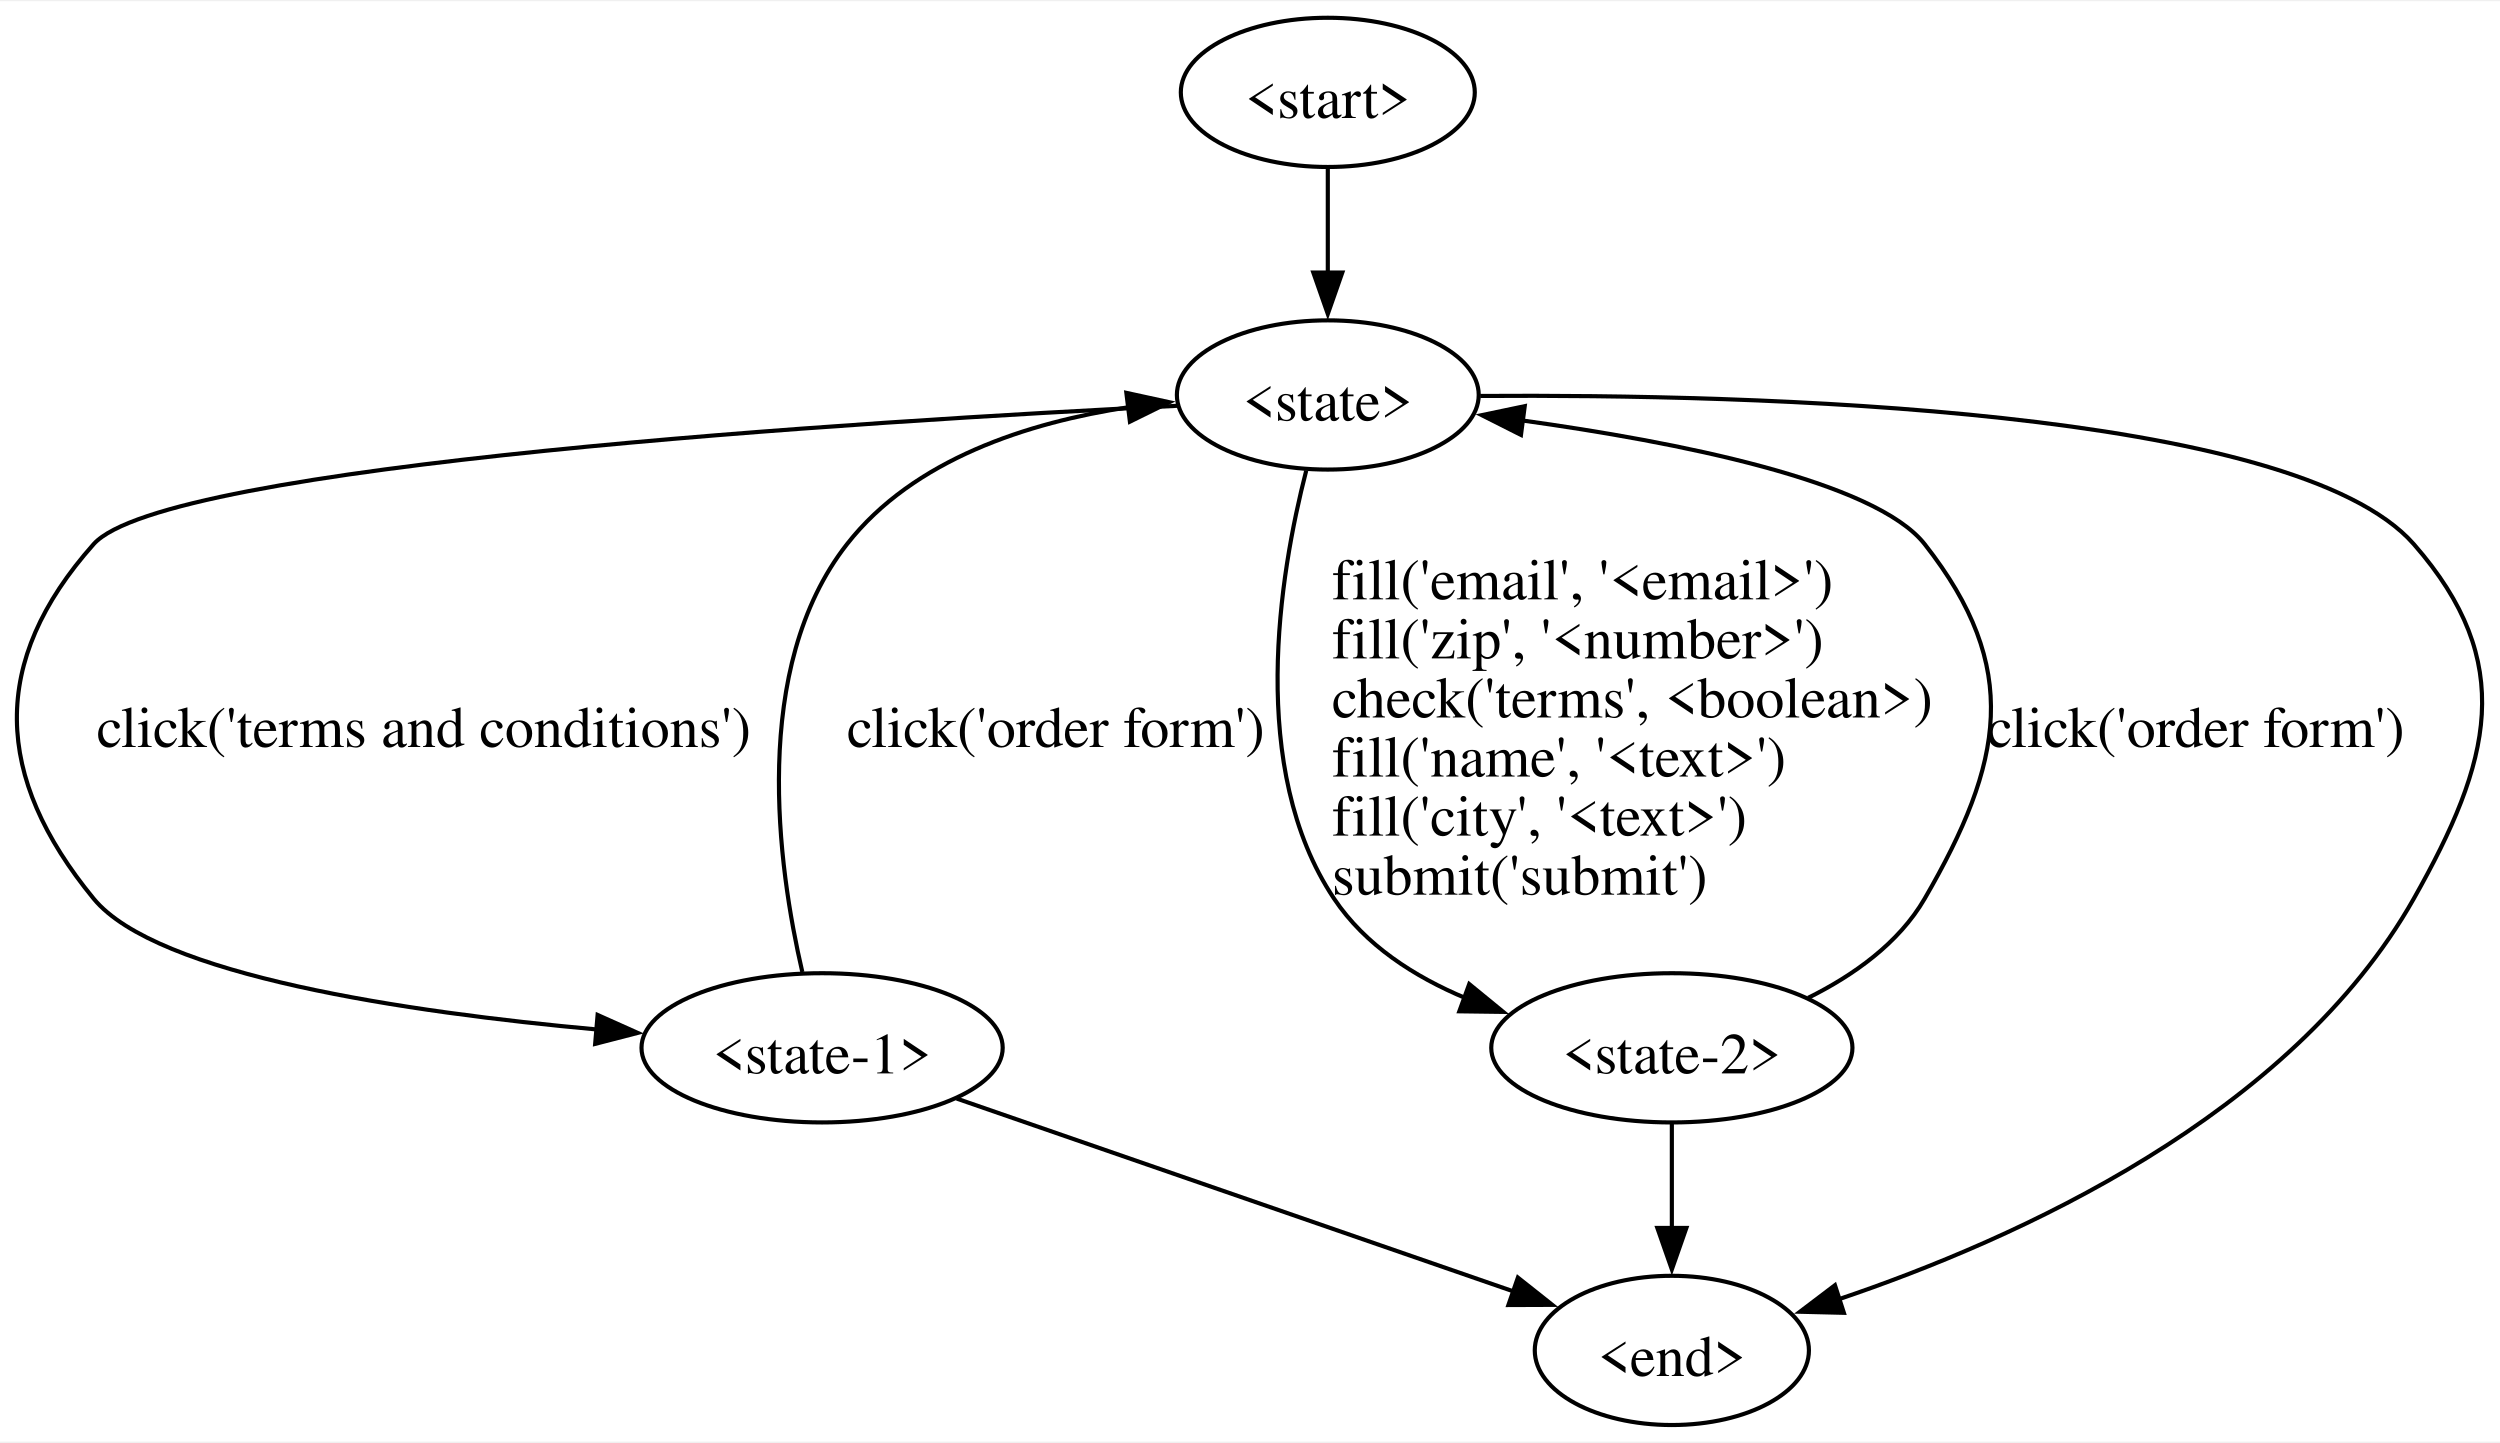
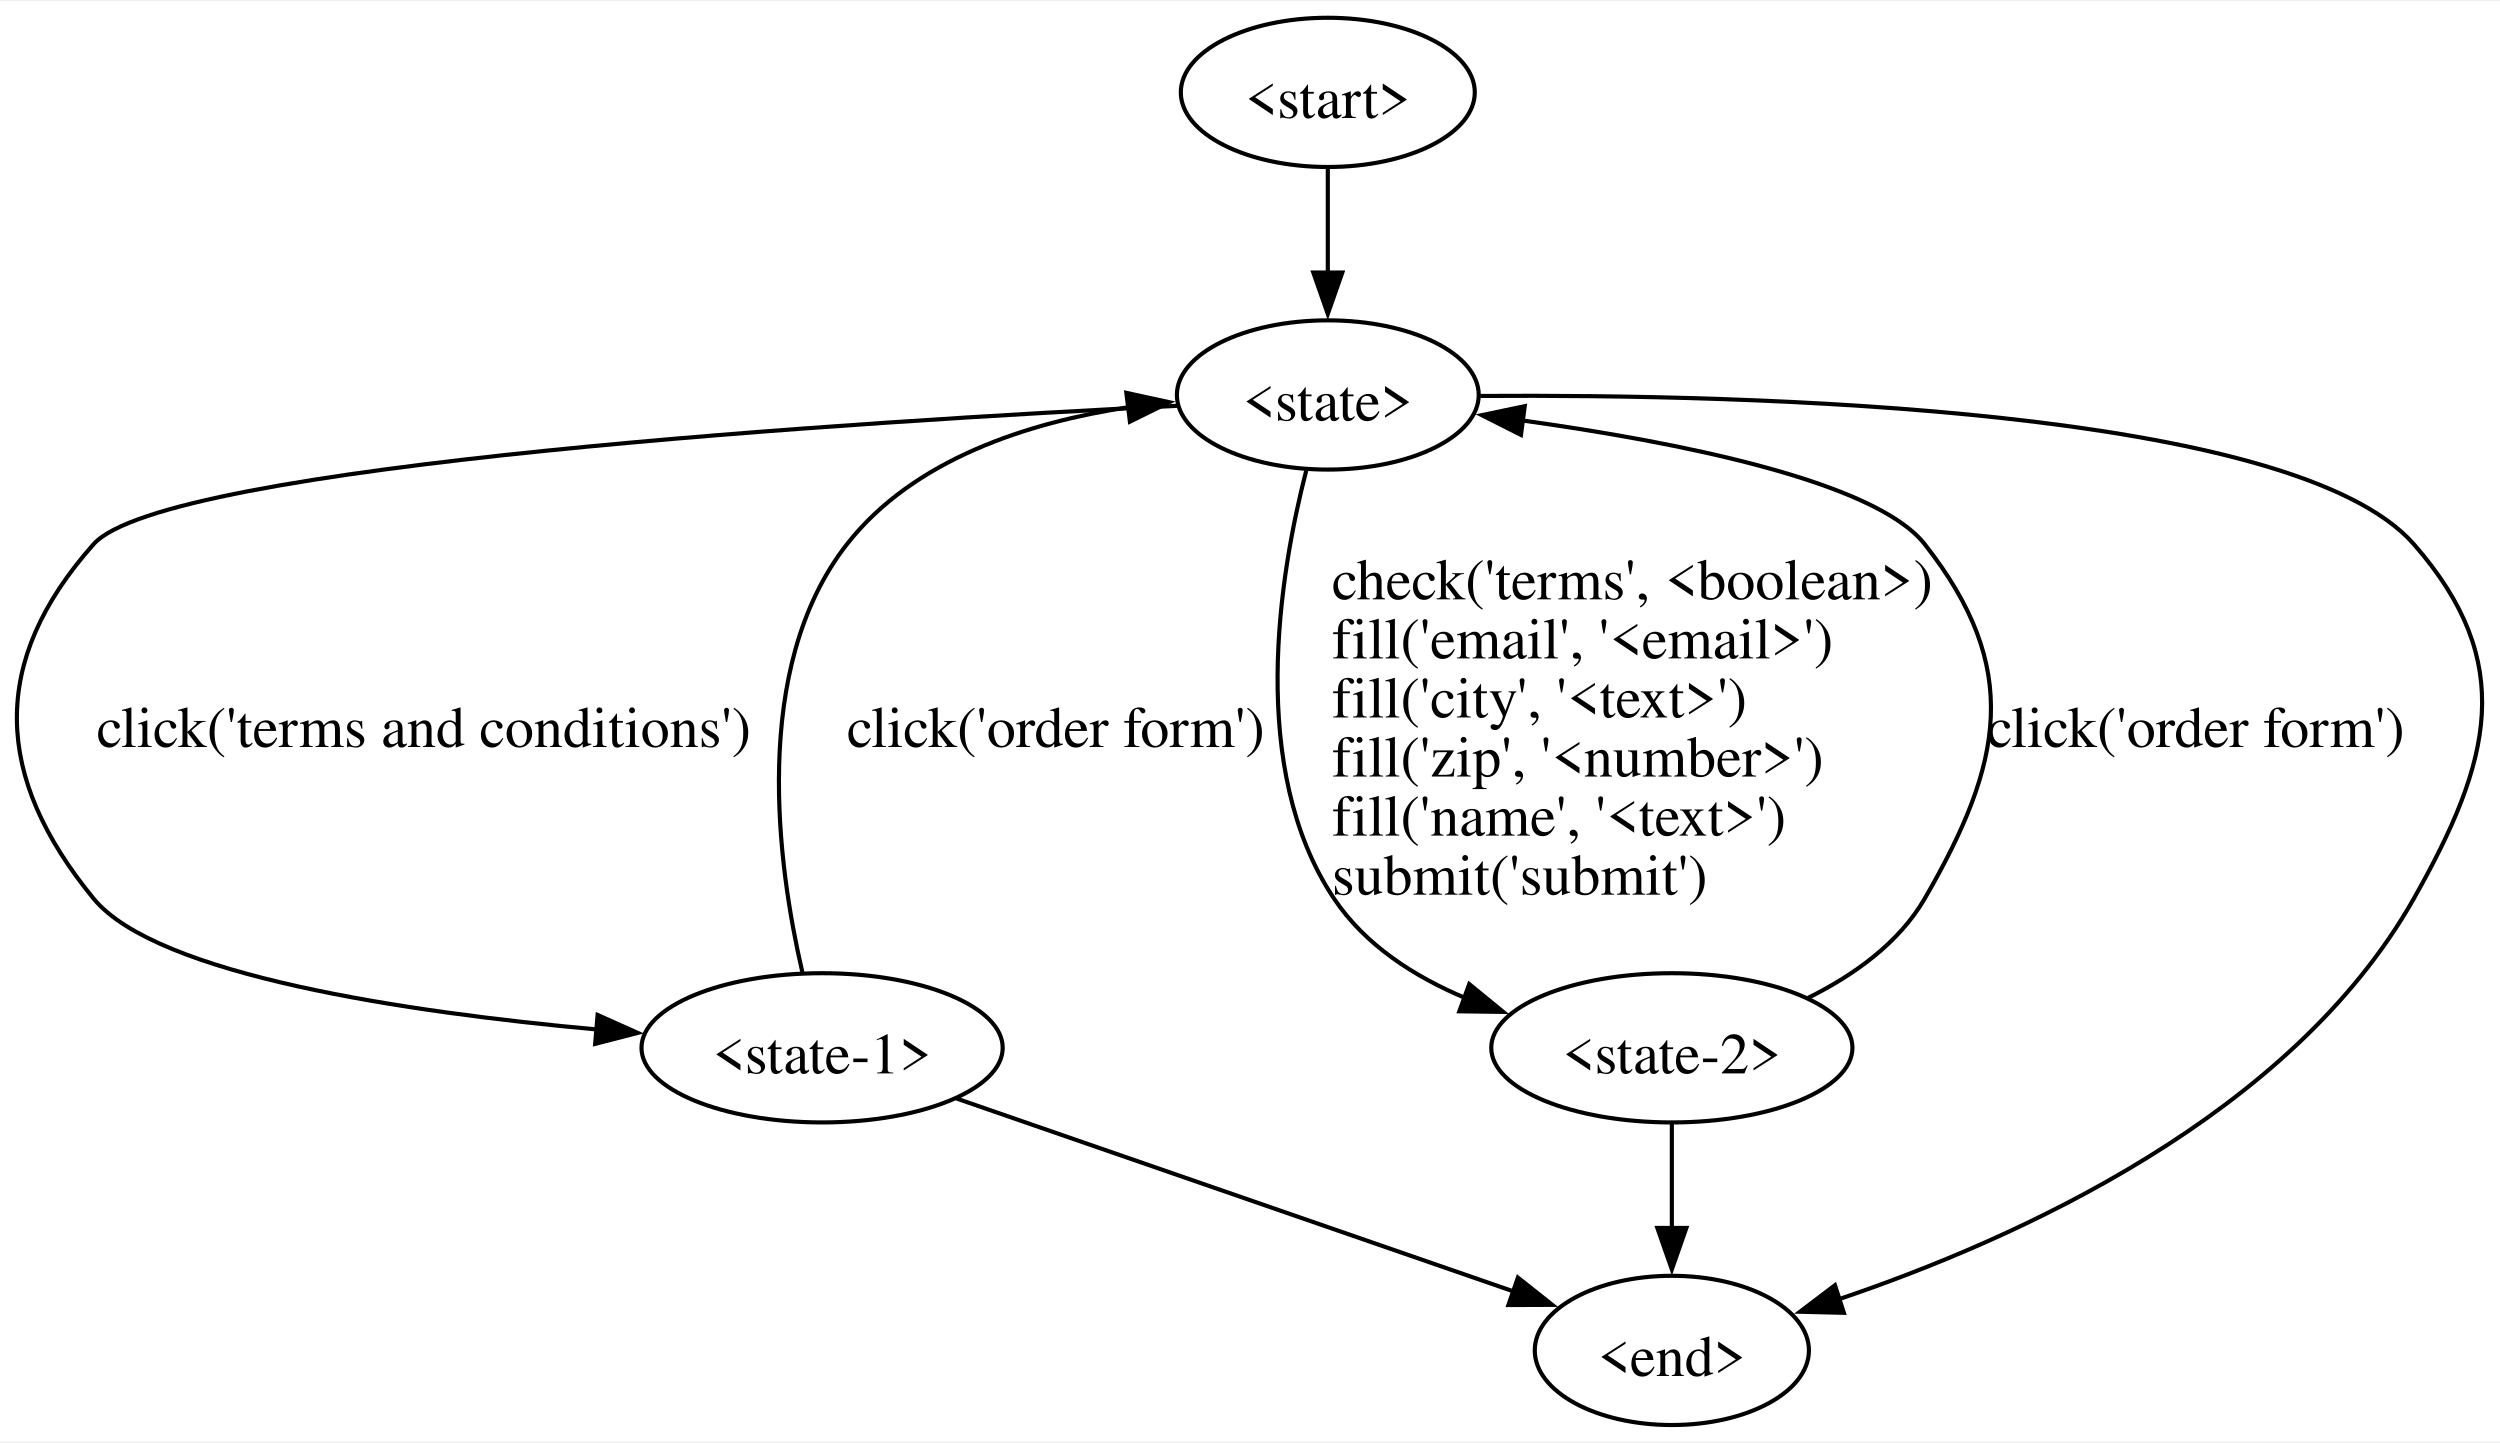
<svg xmlns="http://www.w3.org/2000/svg" width="603pt" height="348pt" viewBox="0.00 0.00 603.12 347.50">
  <g id="graph0" class="graph" transform="scale(1 1) rotate(0) translate(4 343.5)">
    <polygon fill="white" stroke="none" points="-4,4 -4,-343.5 599.12,-343.5 599.12,4 -4,4" />
    <g id="node1" class="node">
      <ellipse fill="none" stroke="black" cx="316.33" cy="-321.5" rx="35.46" ry="18" />
      <text text-anchor="middle" x="316.33" y="-315.32" font-family="Times,serif" font-size="14.00">&lt;start&gt;</text>
    </g>
    <g id="node2" class="node">
      <ellipse fill="none" stroke="black" cx="316.33" cy="-248.5" rx="36.41" ry="18" />
      <text text-anchor="middle" x="316.33" y="-242.32" font-family="Times,serif" font-size="14.00">&lt;state&gt;</text>
    </g>
    <g id="edge1" class="edge">
      <path fill="none" stroke="black" d="M316.33,-303.31C316.33,-295.73 316.33,-286.6 316.33,-278.04" />
      <polygon fill="black" stroke="black" points="319.83,-278.04 316.33,-268.04 312.83,-278.04 319.83,-278.04" />
    </g>
    <g id="node3" class="node">
      <ellipse fill="none" stroke="black" cx="194.33" cy="-91" rx="43.57" ry="18" />
      <text text-anchor="middle" x="194.33" y="-84.83" font-family="Times,serif" font-size="14.00">&lt;state-1&gt;</text>
    </g>
    <g id="edge2" class="edge">
      <path fill="none" stroke="black" d="M280.04,-245.89C204.45,-242.16 35.7,-231.75 18.58,-212.5 -6.67,-184.1 -5.52,-156.38 18.58,-127 33.77,-108.49 94.25,-99.58 140.06,-95.42" />
      <polygon fill="black" stroke="black" points="140.17,-98.93 149.84,-94.6 139.58,-91.95 140.17,-98.93" />
      <text text-anchor="start" x="19.33" y="-163.57" font-family="Times,serif" font-size="14.00">click('terms and conditions')</text>
    </g>
    <g id="node4" class="node">
      <ellipse fill="none" stroke="black" cx="399.33" cy="-91" rx="43.57" ry="18" />
      <text text-anchor="middle" x="399.33" y="-84.83" font-family="Times,serif" font-size="14.00">&lt;state-2&gt;</text>
    </g>
    <g id="edge3" class="edge">
      <path fill="none" stroke="black" d="M311.12,-230.23C304.67,-205.17 296.92,-158.32 317.83,-127 325.31,-115.79 337.2,-108.16 349.61,-102.97" />
      <polygon fill="black" stroke="black" points="350.45,-106.38 358.65,-99.67 348.06,-99.81 350.45,-106.38" />
-       <text text-anchor="start" x="317.33" y="-199.2" font-family="Times,serif" font-size="14.00">fill('email', '&lt;email&gt;')</text>
-       <text text-anchor="start" x="317.33" y="-184.95" font-family="Times,serif" font-size="14.00">fill('zip', '&lt;number&gt;')</text>
-       <text text-anchor="start" x="317.33" y="-170.7" font-family="Times,serif" font-size="14.00">check('terms', &lt;boolean&gt;)</text>
-       <text text-anchor="start" x="317.33" y="-156.45" font-family="Times,serif" font-size="14.00">fill('name', '&lt;text&gt;')</text>
-       <text text-anchor="start" x="317.33" y="-142.2" font-family="Times,serif" font-size="14.00">fill('city', '&lt;text&gt;')</text>
+       <text text-anchor="start" x="317.33" y="-199.2" font-family="Times,serif" font-size="14.00">check('terms', &lt;boolean&gt;)</text>
+       <text text-anchor="start" x="317.33" y="-184.95" font-family="Times,serif" font-size="14.00">fill('email', '&lt;email&gt;')</text>
+       <text text-anchor="start" x="317.33" y="-170.7" font-family="Times,serif" font-size="14.00">fill('city', '&lt;text&gt;')</text>
+       <text text-anchor="start" x="317.33" y="-156.45" font-family="Times,serif" font-size="14.00">fill('zip', '&lt;number&gt;')</text>
+       <text text-anchor="start" x="317.33" y="-142.2" font-family="Times,serif" font-size="14.00">fill('name', '&lt;text&gt;')</text>
      <text text-anchor="start" x="317.33" y="-127.95" font-family="Times,serif" font-size="14.00">submit('submit')</text>
    </g>
    <g id="node5" class="node">
      <ellipse fill="none" stroke="black" cx="399.33" cy="-18" rx="33.07" ry="18" />
      <text text-anchor="middle" x="399.33" y="-11.82" font-family="Times,serif" font-size="14.00">&lt;end&gt;</text>
    </g>
    <g id="edge4" class="edge">
      <path fill="none" stroke="black" d="M353.1,-248.26C418.17,-248.72 549.5,-245.43 578.33,-212.5 603.36,-183.91 597.01,-160.09 578.33,-127 548.78,-74.67 482.57,-44.85 439.49,-30.31" />
      <polygon fill="black" stroke="black" points="440.83,-27.07 430.24,-27.33 438.68,-33.73 440.83,-27.07" />
    </g>
    <g id="edge5" class="edge">
      <path fill="none" stroke="black" d="M189.56,-109.28C183.65,-134.77 176.97,-182.64 200.33,-212.5 216.39,-233.03 244.07,-241.88 268.36,-245.56" />
      <polygon fill="black" stroke="black" points="267.73,-249.01 278.09,-246.75 268.59,-242.06 267.73,-249.01" />
      <text text-anchor="start" x="200.33" y="-163.57" font-family="Times,serif" font-size="14.00">click('order form')</text>
    </g>
    <g id="edge6" class="edge">
      <path fill="none" stroke="black" d="M226.81,-78.75C263.29,-66.12 322.43,-45.63 361.11,-32.24" />
      <polygon fill="black" stroke="black" points="362.19,-35.57 370.49,-28.99 359.9,-28.95 362.19,-35.57" />
    </g>
    <g id="edge7" class="edge">
      <path fill="none" stroke="black" d="M432.22,-103.06C443.14,-108.48 454.09,-116.22 460.33,-127 479.37,-159.88 483.81,-182.62 460.33,-212.5 448.34,-227.76 400.45,-237.19 363.16,-242.36" />
      <polygon fill="black" stroke="black" points="362.93,-238.86 353.47,-243.63 363.84,-245.8 362.93,-238.86" />
      <text text-anchor="start" x="475.33" y="-163.57" font-family="Times,serif" font-size="14.00">click('order form')</text>
    </g>
    <g id="edge8" class="edge">
      <path fill="none" stroke="black" d="M399.33,-72.81C399.33,-65.23 399.33,-56.1 399.33,-47.54" />
      <polygon fill="black" stroke="black" points="402.83,-47.54 399.33,-37.54 395.83,-47.54 402.83,-47.54" />
    </g>
  </g>
</svg>
